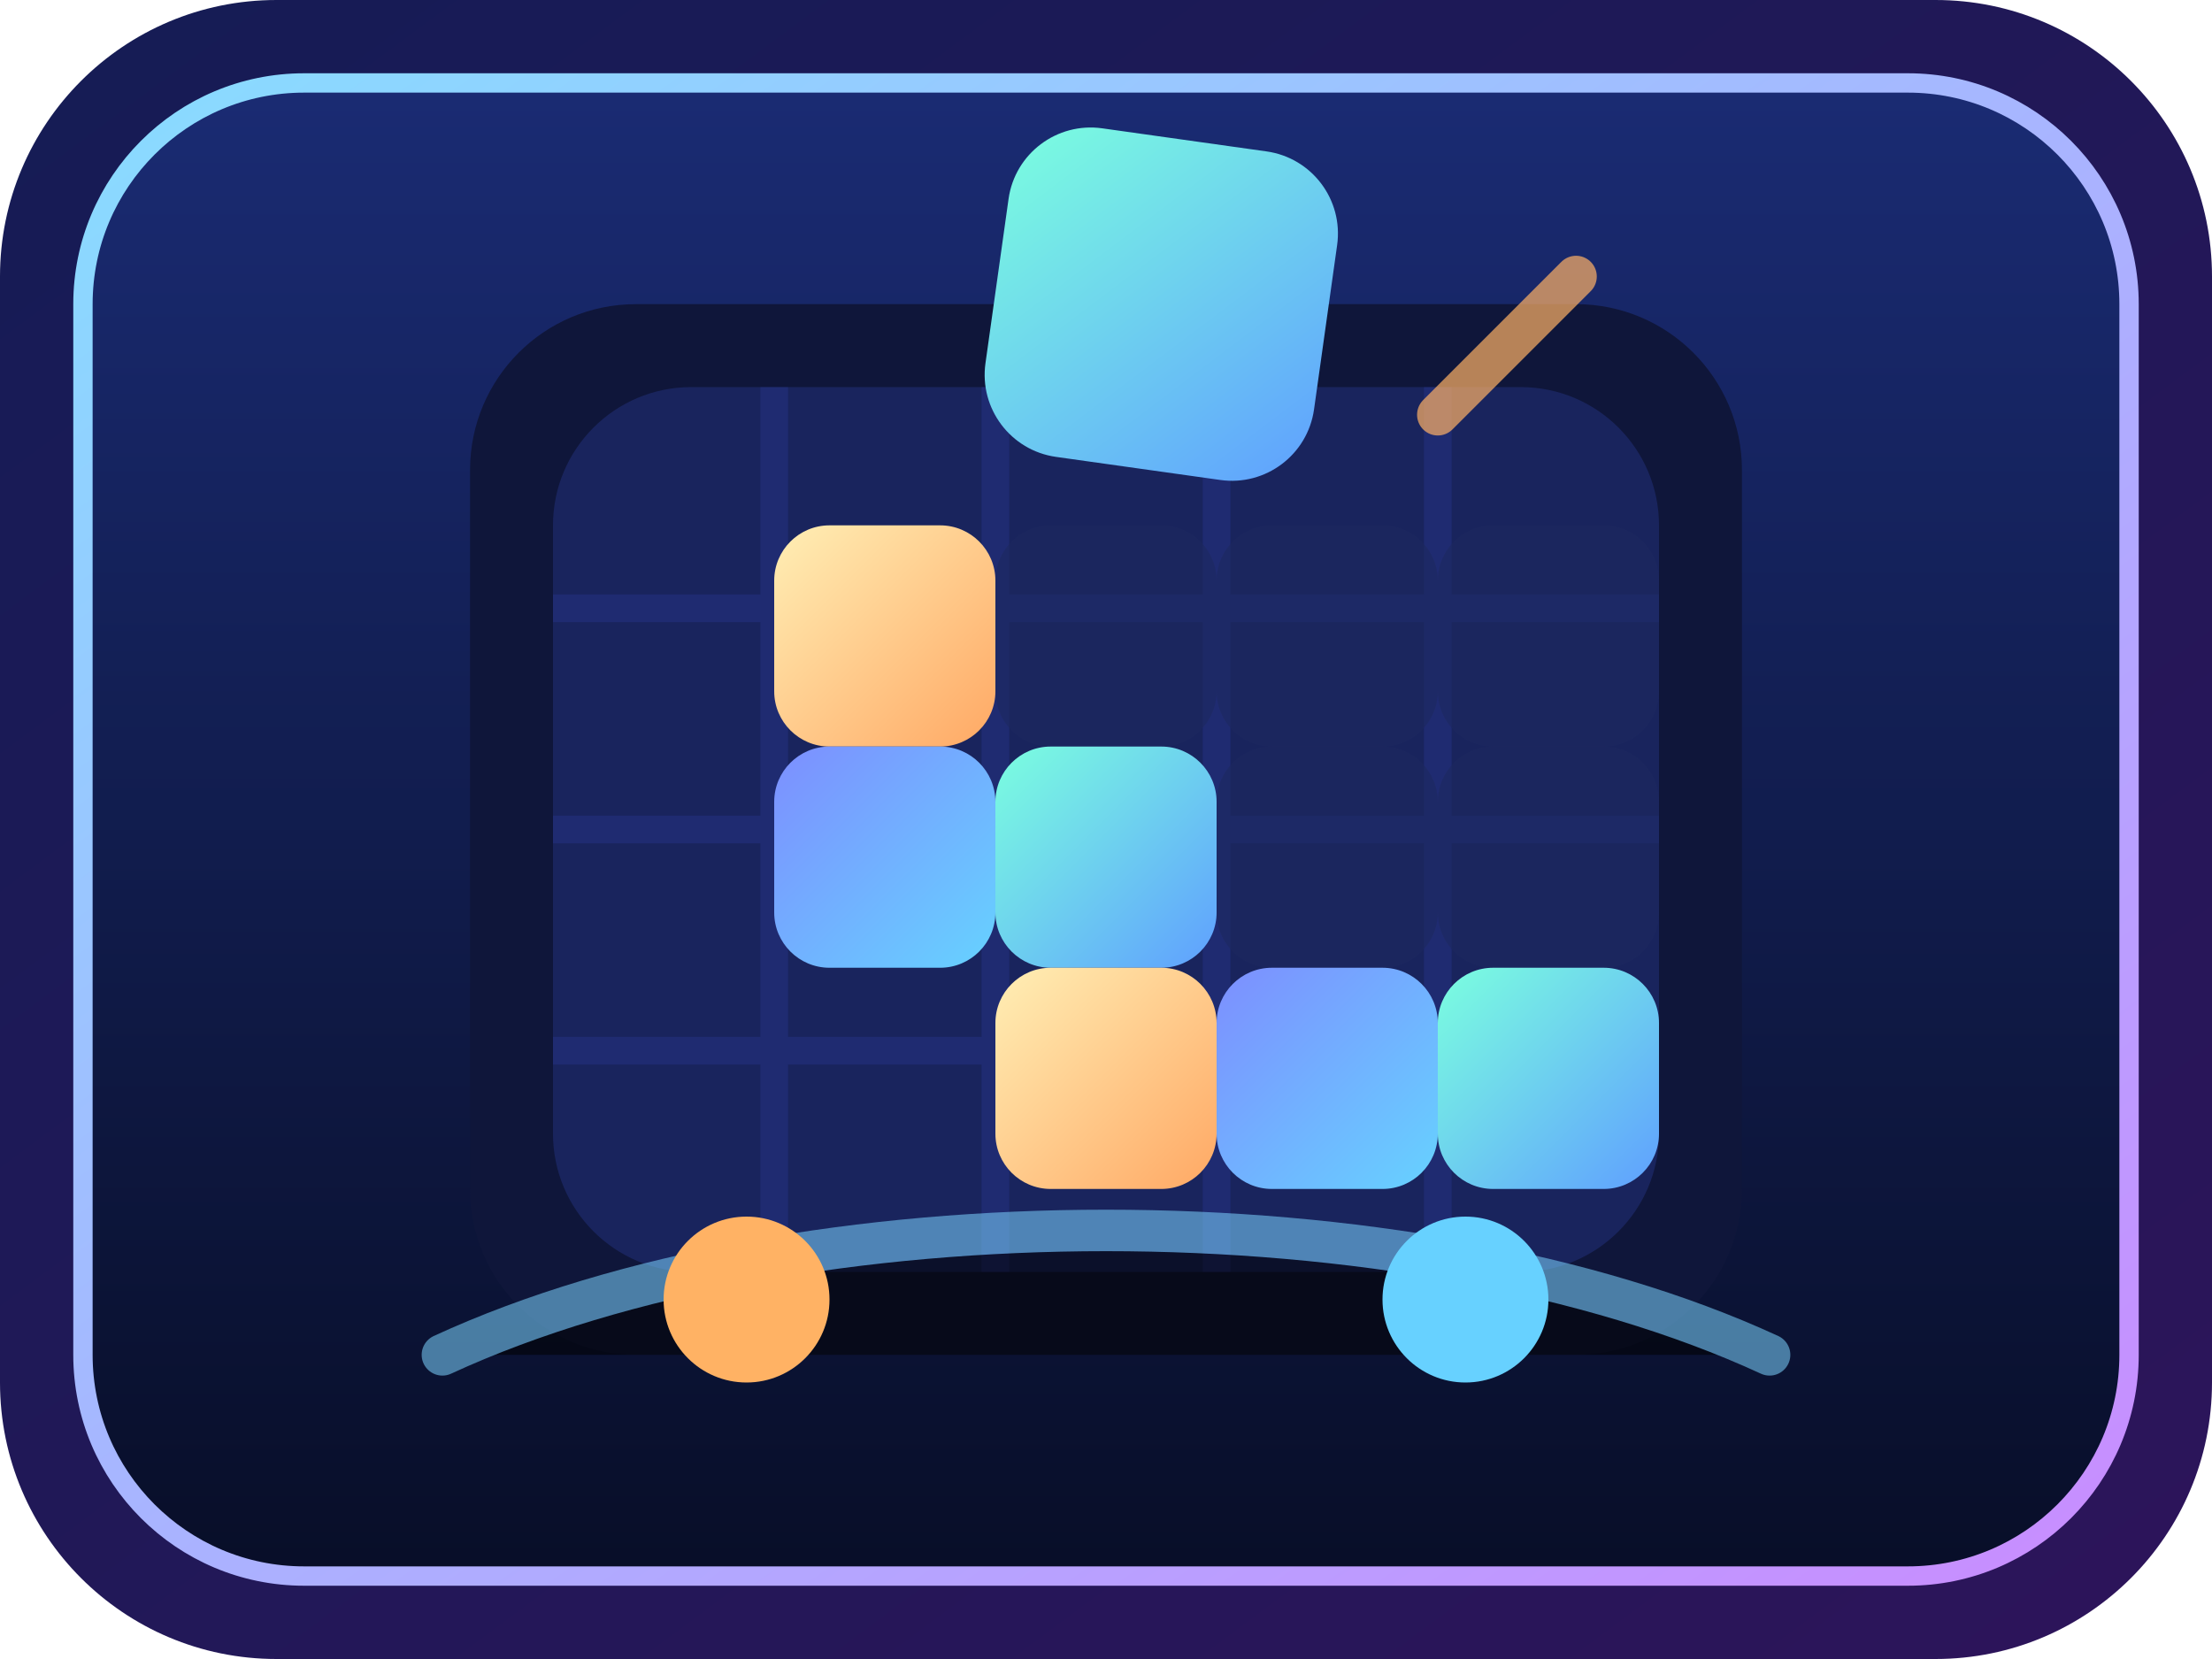
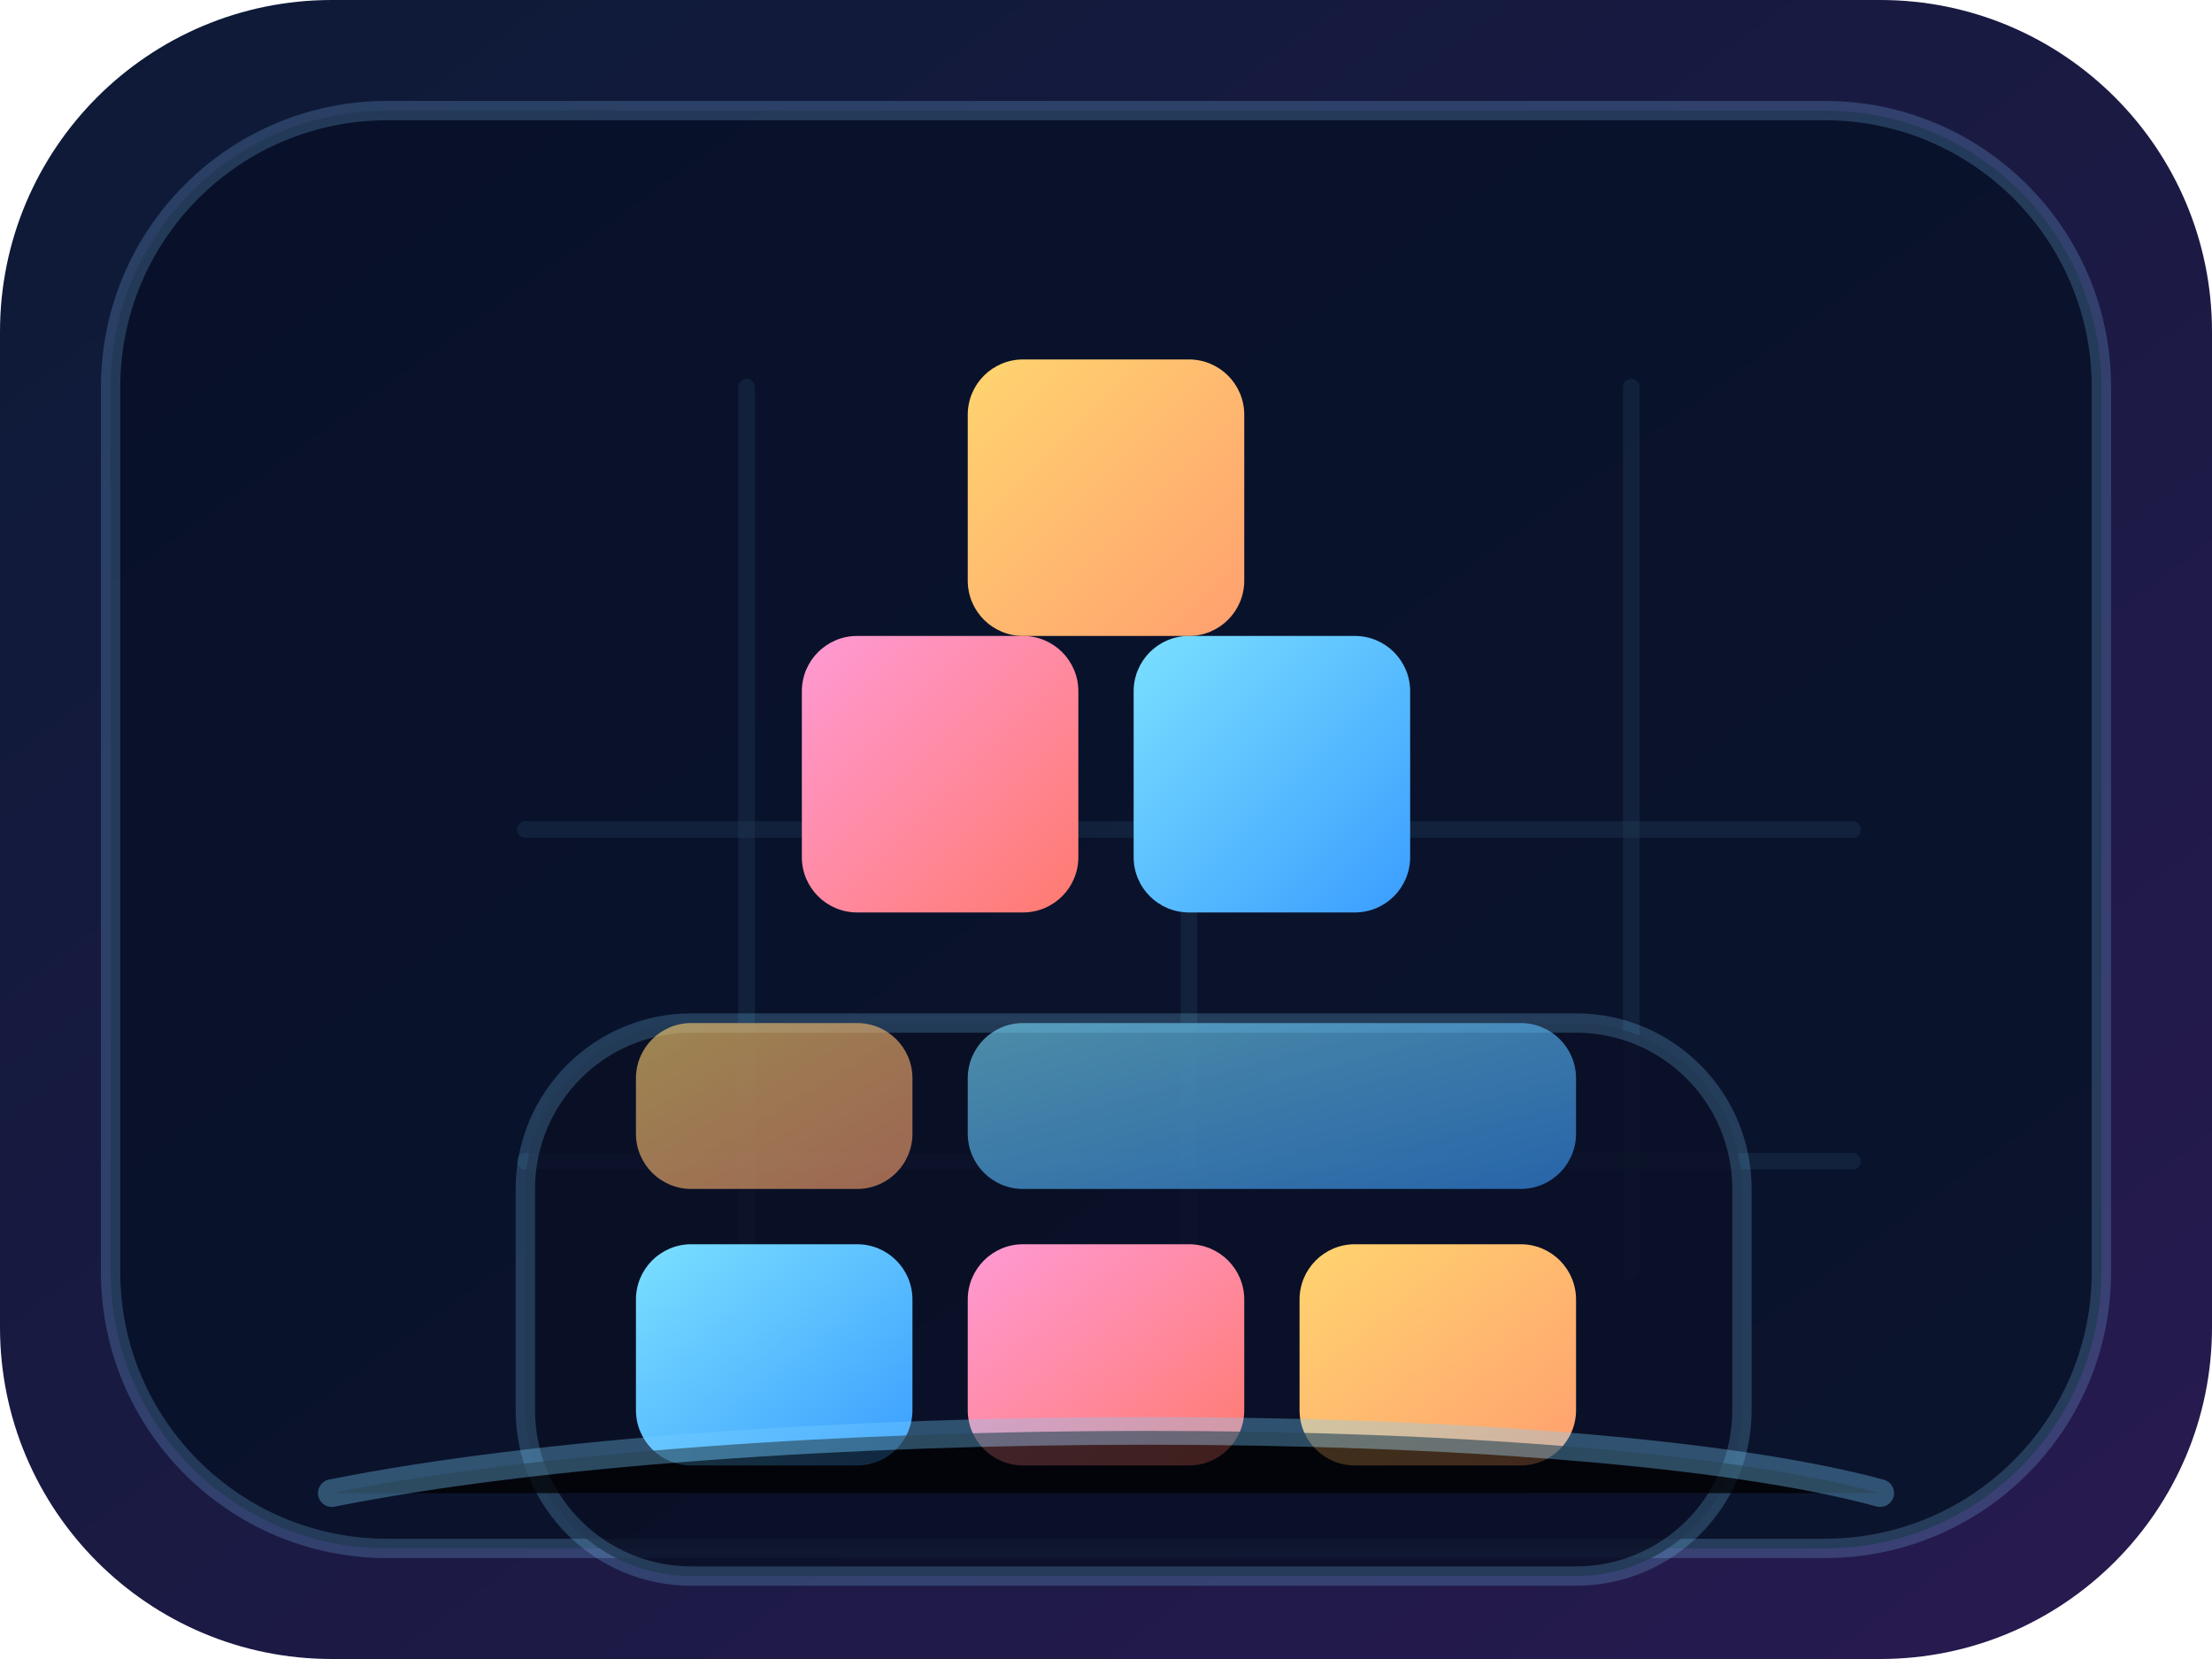
<svg xmlns="http://www.w3.org/2000/svg" width="160" height="120" viewBox="0 0 160 120">
  <defs>
-     <linearGradient id="a" x1="0" y1="0" x2="1" y2="1">
-       <stop offset="0" stop-color="#151c55" />
-       <stop offset="1" stop-color="#2d145a" />
+     <linearGradient id="bg" x1="0" y1="0" x2="1" y2="1">
+       <stop offset="0" stop-color="#0c1a36" />
+       <stop offset="1" stop-color="#281a50" />
    </linearGradient>
-     <linearGradient id="b" x1="0" y1="0" x2="1" y2="1">
-       <stop offset="0" stop-color="#88dcff" />
-       <stop offset="1" stop-color="#c98cff" />
+     <linearGradient id="panel" x1="0" y1="0" x2="1" y2="1">
+       <stop offset="0" stop-color="#081129" />
+       <stop offset="1" stop-color="#0b142d" />
    </linearGradient>
-     <linearGradient id="c" x1="0" y1="0" x2="0" y2="1">
-       <stop offset="0" stop-color="#1a2b73" />
-       <stop offset="1" stop-color="#080e28" />
+     <linearGradient id="blockA" x1="0" y1="0" x2="1" y2="1">
+       <stop offset="0" stop-color="#7be0ff" />
+       <stop offset="1" stop-color="#3a9dff" />
    </linearGradient>
-     <linearGradient id="d" x1="0" y1="0" x2="1" y2="1">
-       <stop offset="0" stop-color="#7bffdf" />
-       <stop offset="1" stop-color="#5f9fff" />
+     <linearGradient id="blockB" x1="0" y1="0" x2="1" y2="1">
+       <stop offset="0" stop-color="#ff9ad5" />
+       <stop offset="1" stop-color="#ff7a6f" />
    </linearGradient>
-     <linearGradient id="e" x1="0" y1="0" x2="1" y2="1">
-       <stop offset="0" stop-color="#ffefb5" />
-       <stop offset="1" stop-color="#ffa864" />
-     </linearGradient>
-     <linearGradient id="f" x1="0" y1="0" x2="1" y2="1">
-       <stop offset="0" stop-color="#7d8eff" />
-       <stop offset="1" stop-color="#66d2ff" />
+     <linearGradient id="blockC" x1="0" y1="0" x2="1" y2="1">
+       <stop offset="0" stop-color="#ffd56f" />
+       <stop offset="1" stop-color="#ff9f6f" />
    </linearGradient>
  </defs>
-   <rect width="160" height="120" rx="20" fill="url(#a)" />
-   <rect x="6" y="6" width="148" height="108" rx="16" fill="#080f28" />
-   <rect x="6" y="6" width="148" height="108" rx="16" fill="url(#c)" />
-   <rect x="6" y="6" width="148" height="108" rx="16" fill="none" stroke="url(#b)" stroke-width="1.4" />
-   <g transform="translate(34 22)">
-     <rect width="92" height="76" rx="12" fill="#0f163a" />
-     <rect x="6" y="6" width="80" height="64" rx="10" fill="#19245d" />
-     <g opacity=".45" stroke="#25338a" stroke-width="2">
-       <path d="M6 22h80" />
-       <path d="M6 38h80" />
-       <path d="M6 54h80" />
-       <path d="M22 6v64" />
-       <path d="M38 6v64" />
-       <path d="M54 6v64" />
-       <path d="M70 6v64" />
-     </g>
-     <rect x="38" y="-12" width="24" height="24" rx="6" fill="url(#d)" transform="rotate(8 50 0)" />
-     <rect x="22" y="16" width="16" height="16" rx="4" fill="url(#e)" />
-     <rect x="38" y="16" width="16" height="16" rx="4" fill="#1d285f" opacity=".6" />
-     <rect x="54" y="16" width="16" height="16" rx="4" fill="#1d285f" opacity=".6" />
-     <rect x="70" y="16" width="16" height="16" rx="4" fill="#1d285f" opacity=".6" />
-     <rect x="22" y="32" width="16" height="16" rx="4" fill="url(#f)" />
-     <rect x="38" y="32" width="16" height="16" rx="4" fill="url(#d)" />
-     <rect x="54" y="32" width="16" height="16" rx="4" fill="#1d285f" opacity=".6" />
-     <rect x="70" y="32" width="16" height="16" rx="4" fill="#1d285f" opacity=".6" />
-     <rect x="38" y="48" width="16" height="16" rx="4" fill="url(#e)" />
-     <rect x="54" y="48" width="16" height="16" rx="4" fill="url(#f)" />
-     <rect x="70" y="48" width="16" height="16" rx="4" fill="url(#d)" />
-     <path d="M70 8l10-10" stroke="#ffb165" stroke-width="3" stroke-linecap="round" opacity=".7" />
+   <rect width="160" height="120" rx="24" fill="url(#bg)" />
+   <rect x="8" y="8" width="144" height="104" rx="20" fill="url(#panel)" stroke="rgba(133, 200, 255, 0.22)" stroke-width="1.4" />
+   <g opacity="0.22" stroke="rgba(123, 209, 255, 0.35)" stroke-width="1.2" stroke-linecap="round">
+     <path d="M54 28v64" />
+     <path d="M86 28v64" />
+     <path d="M118 28v64" />
+     <path d="M38 60h96" />
+     <path d="M38 84h96" />
  </g>
-   <path d="M32 98c26-12 70-12 96 0" stroke="#7bd4ff" stroke-width="3" stroke-linecap="round" opacity=".55" />
-   <circle cx="54" cy="94" r="6" fill="#ffb264" />
-   <circle cx="106" cy="94" r="6" fill="#67d1ff" />
+   <g transform="translate(38 26)">
+     <rect x="0" y="48" width="88" height="40" rx="12" fill="rgba(10, 16, 38, 0.85)" stroke="rgba(123, 209, 255, 0.22)" stroke-width="1.4" />
+     <rect x="8" y="64" width="20" height="16" rx="4" fill="url(#blockA)" />
+     <rect x="32" y="64" width="20" height="16" rx="4" fill="url(#blockB)" />
+     <rect x="56" y="64" width="20" height="16" rx="4" fill="url(#blockC)" />
+     <rect x="32" y="48" width="44" height="12" rx="4" fill="url(#blockA)" opacity="0.6" />
+     <rect x="8" y="48" width="20" height="12" rx="4" fill="url(#blockC)" opacity="0.6" />
+     <rect x="20" y="20" width="20" height="20" rx="4" fill="url(#blockB)" />
+     <rect x="44" y="20" width="20" height="20" rx="4" fill="url(#blockA)" />
+     <rect x="32" y="0" width="20" height="20" rx="4" fill="url(#blockC)" />
+   </g>
+   <g stroke="rgba(123, 209, 255, 0.45)" stroke-linecap="round" stroke-width="2" opacity="0.75">
+     <path d="M24 108c30-6 90-6 112 0" />
+   </g>
</svg>
